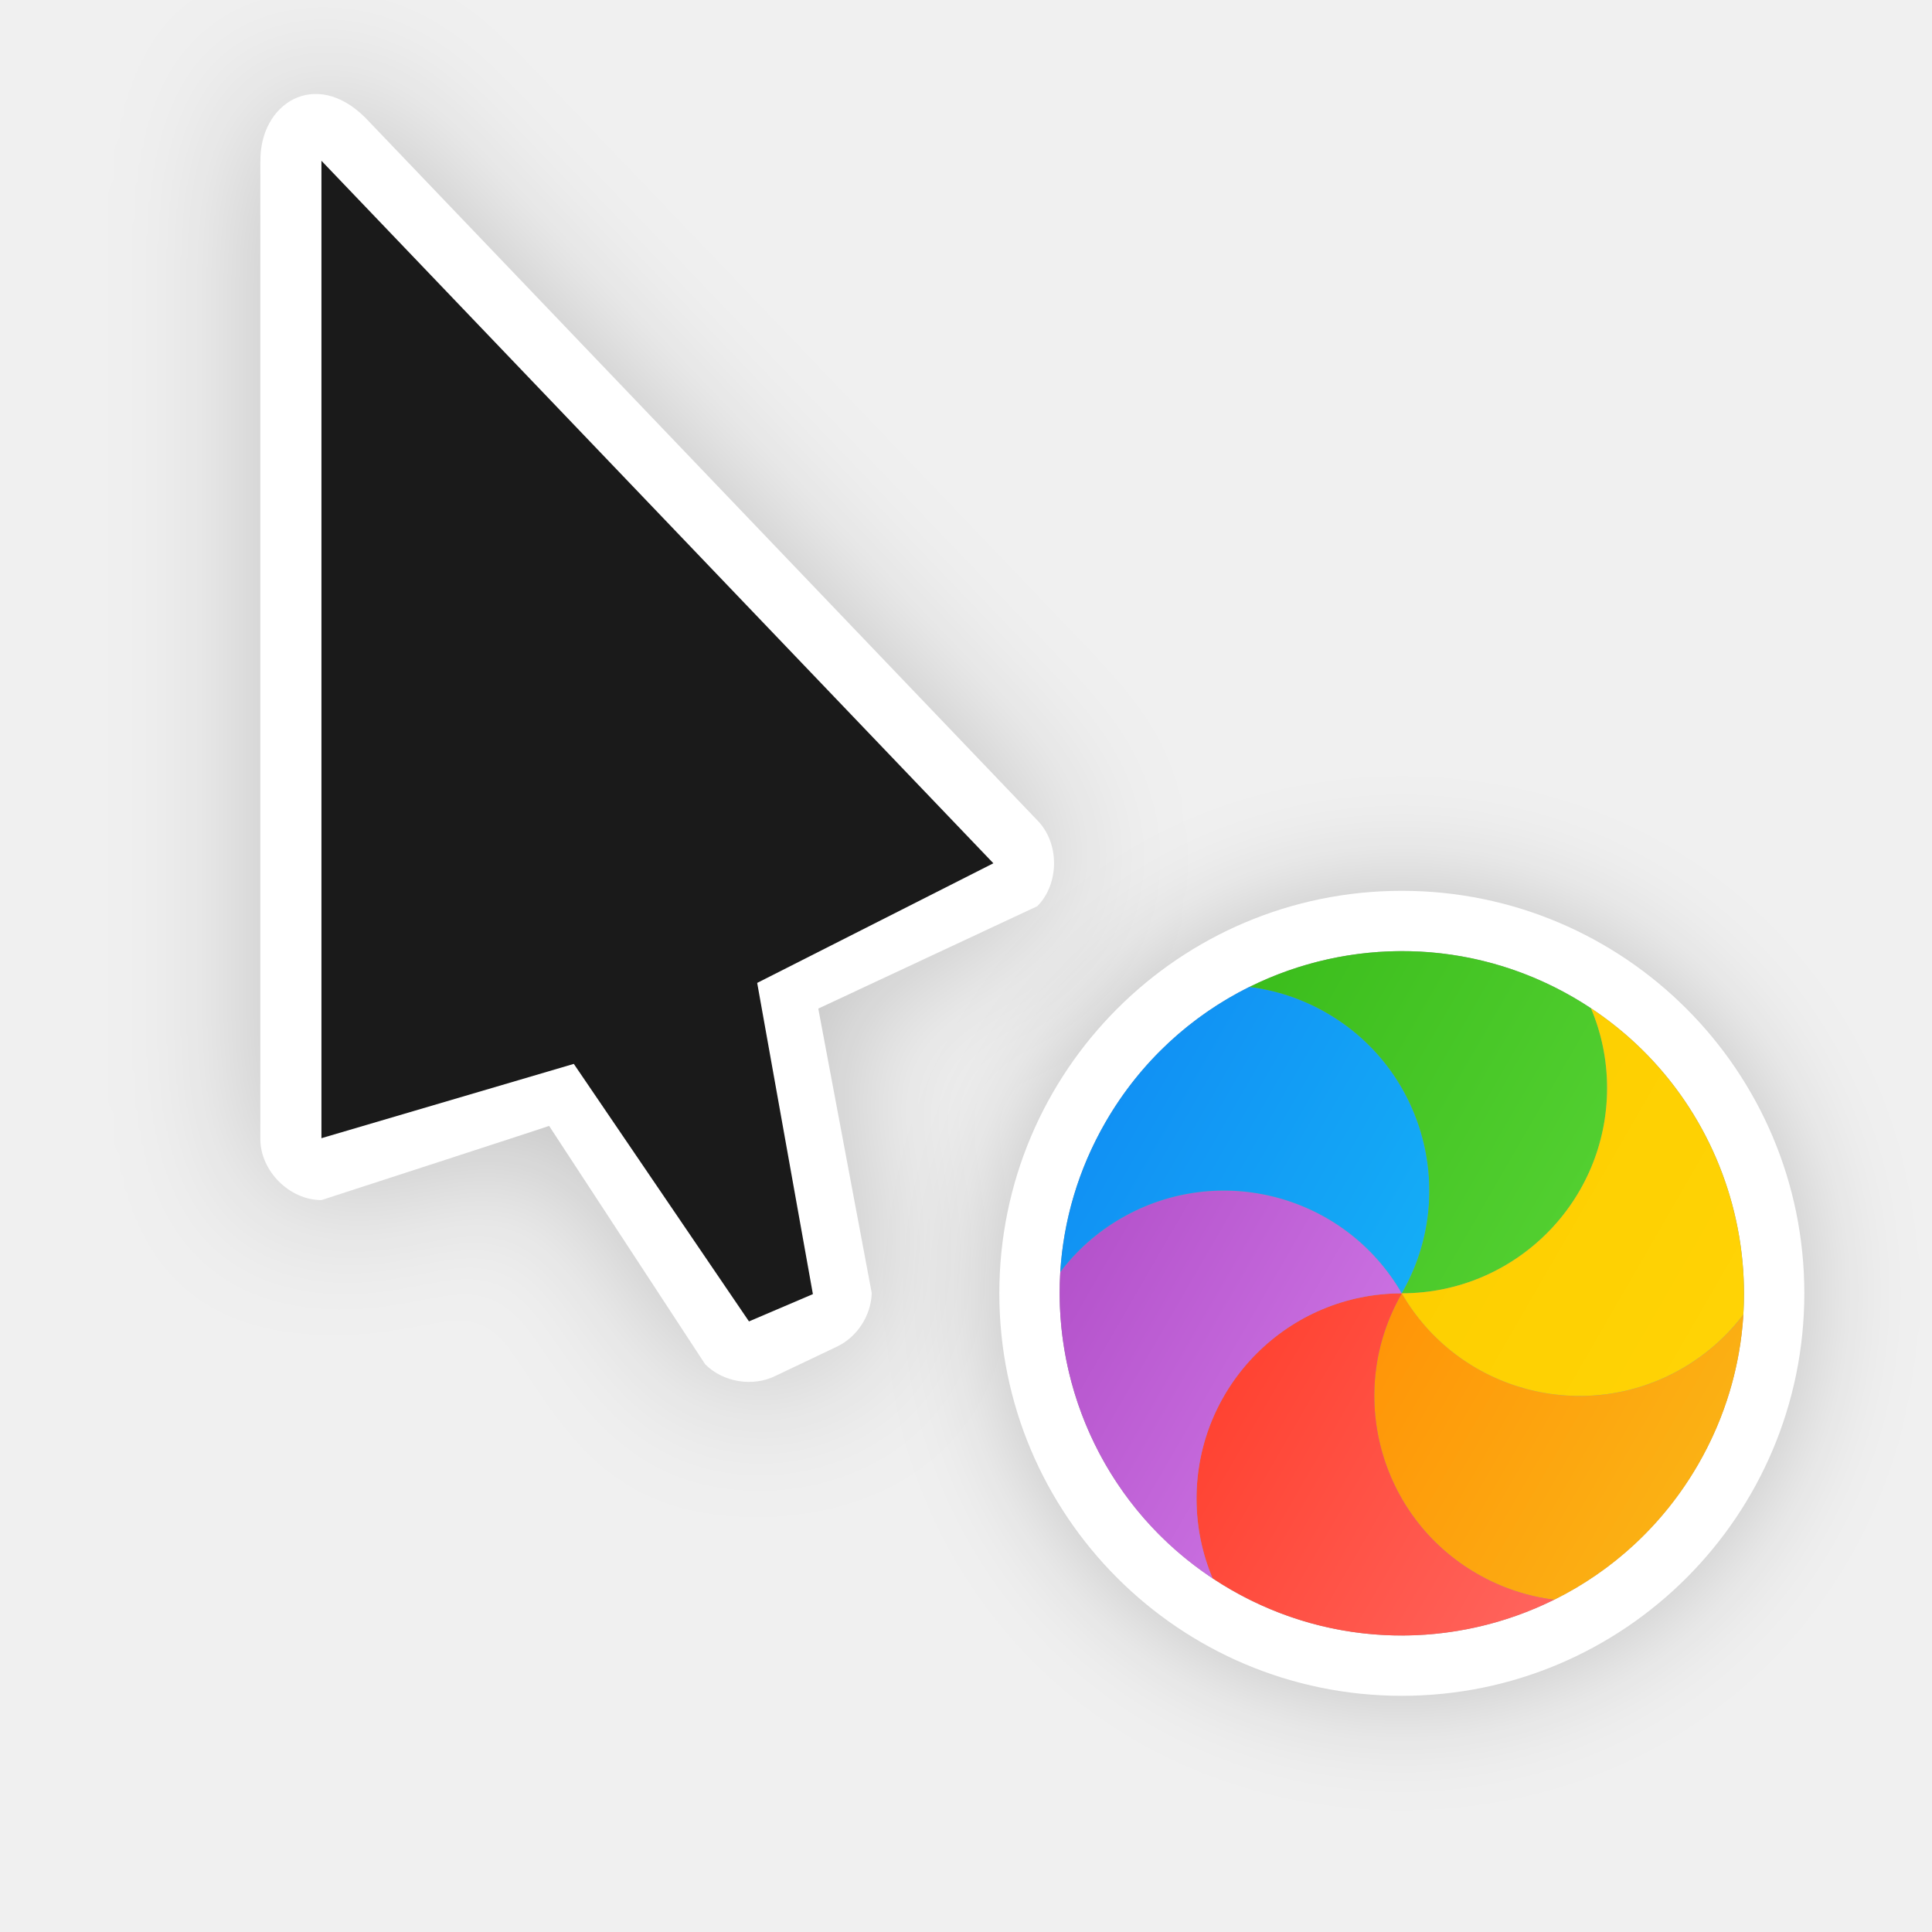
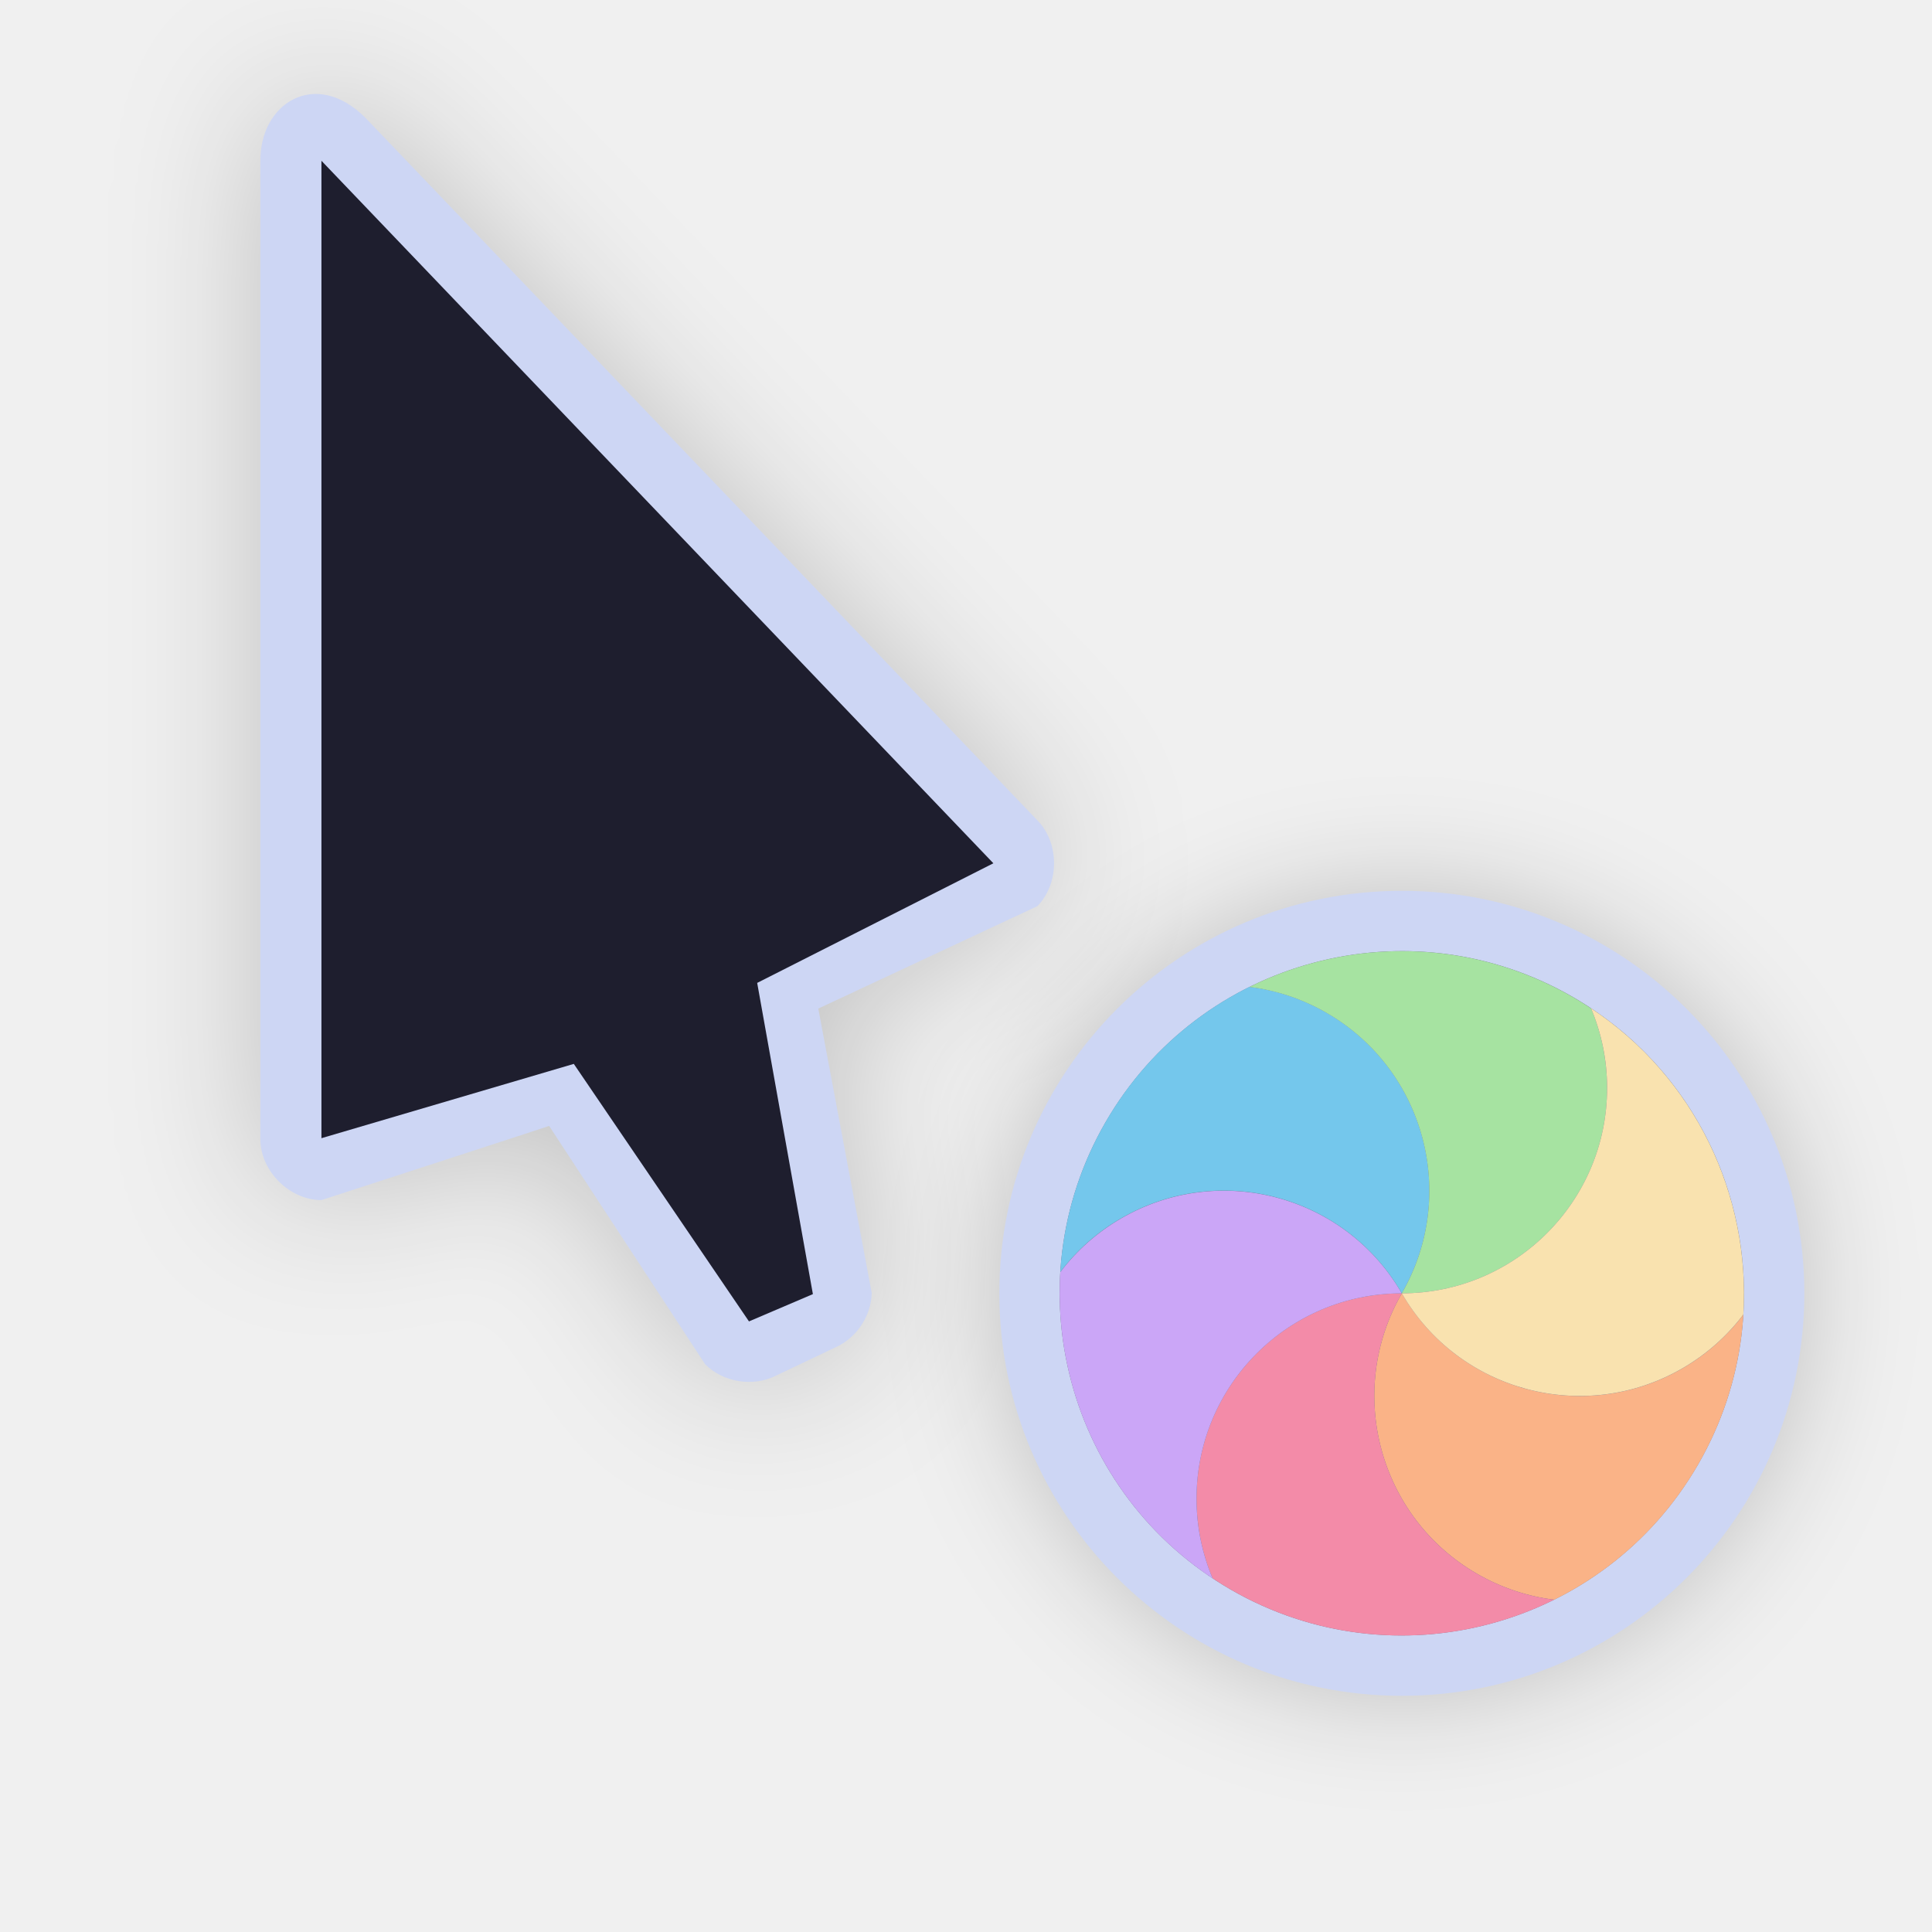
<svg xmlns="http://www.w3.org/2000/svg" height="24" viewBox="0 0 24 24" width="24">
  <linearGradient id="a" gradientTransform="matrix(.4579123 0 0 .4380064 8.607332 9.250079)" gradientUnits="userSpaceOnUse" x1="17.871" x2="17.871" y1="7.669" y2="17.893">
-     <stop offset="0" stop-color="#fbb114" />
-     <stop offset="1" stop-color="#ff9508" />
+     <stop offset="0" stop-color="#fab387" />
+     <stop offset="1" stop-color="#fab387" />
  </linearGradient>
  <linearGradient id="b" gradientTransform="matrix(.4206575 0 0 .4767976 8.607332 9.250079)" gradientUnits="userSpaceOnUse" x1="23.954" x2="23.954" y1="8.61" y2="19.256">
-     <stop offset="0" stop-color="#ff645d" />
-     <stop offset="1" stop-color="#ff4332" />
+     <stop offset="0" stop-color="#f38ba8" />
+     <stop offset="1" stop-color="#f38ba8" />
  </linearGradient>
  <linearGradient id="c" gradientTransform="matrix(.4914857 0 0 .4080861 8.607332 9.250079)" gradientUnits="userSpaceOnUse" x1="20.127" x2="20.127" y1="19.205" y2="29.033">
-     <stop offset="0" stop-color="#ca70e1" />
-     <stop offset="1" stop-color="#b452cb" />
+     <stop offset="0" stop-color="#cba6f7" />
+     <stop offset="1" stop-color="#cba6f7" />
  </linearGradient>
  <linearGradient id="d" gradientTransform="matrix(.4579123 0 0 .4380064 8.607332 9.250079)" gradientUnits="userSpaceOnUse" x1="16.36" x2="16.36" y1="17.893" y2="28.118">
-     <stop offset="0" stop-color="#14adf6" />
-     <stop offset="1" stop-color="#1191f4" />
+     <stop offset="0" stop-color="#74c7ec" />
+     <stop offset="1" stop-color="#74c7ec" />
  </linearGradient>
  <linearGradient id="e" gradientTransform="matrix(.4206575 0 0 .4767976 8.607332 9.250079)" gradientUnits="userSpaceOnUse" x1="13.308" x2="13.308" y1="13.619" y2="24.265">
-     <stop offset="0" stop-color="#52cf30" />
-     <stop offset="1" stop-color="#3bbd1c" />
+     <stop offset="0" stop-color="#a6e3a1" />
+     <stop offset="1" stop-color="#a6e3a1" />
  </linearGradient>
  <linearGradient id="f" gradientTransform="matrix(.4914857 0 0 .4080861 8.607332 9.250079)" gradientUnits="userSpaceOnUse" x1="11.766" x2="11.766" y1="9.377" y2="19.205">
-     <stop offset="0" stop-color="#ffd305" />
-     <stop offset="1" stop-color="#fdcf01" />
+     <stop offset="0" stop-color="#f9e2af" />
+     <stop offset="1" stop-color="#f9e2af" />
  </linearGradient>
  <filter id="g" color-interpolation-filters="sRGB" height="1.272" width="1.441" x="-.22" y="-.136">
    <feGaussianBlur stdDeviation=".905" />
  </filter>
  <filter id="h" color-interpolation-filters="sRGB" height="1.336" width="1.336" x="-.168" y="-.168">
    <feGaussianBlur stdDeviation=".7" />
  </filter>
  <circle cx="17.414" cy="16.066" fill-rule="evenodd" filter="url(#h)" opacity=".2" r="5" stroke-width=".455" />
  <g stroke-width=".759">
    <path d="m3.234 2.007v12.142c0.0.397.362.759.759.759 0 0 2.946-.956 2.828-.922l1.939 2.962c.224.224.594.284.877.142l.765-.364c.249-.121.42-.387.427-.664l-.664-3.533 2.721-1.272c.277-.281.277-.787 0-1.067l-8.347-8.727c-.622-.622-1.317-.178-1.304.545z" filter="url(#g)" opacity=".2" />
-     <path d="m3.234 2.007v12.142c0.0.397.362.759.759.759 0 0 2.946-.956 2.828-.922l1.939 2.962c.224.224.594.284.877.142l.765-.364c.249-.121.42-.387.427-.664l-.664-3.533 2.721-1.272c.277-.281.277-.787 0-1.067l-8.347-8.727c-.622-.622-1.317-.178-1.304.545z" fill="#fff" />
-     <path d="m3.993 14.139v-12.142l8.347 8.727-2.934 1.486.692 3.866-.794.339-2.176-3.199z" fill="#1a1a1a" />
+     <path d="m3.234 2.007v12.142c0.0.397.362.759.759.759 0 0 2.946-.956 2.828-.922l1.939 2.962c.224.224.594.284.877.142l.765-.364c.249-.121.42-.387.427-.664l-.664-3.533 2.721-1.272c.277-.281.277-.787 0-1.067l-8.347-8.727c-.622-.622-1.317-.178-1.304.545z" fill="#cdd6f4" />
+     <path d="m3.993 14.139v-12.142l8.347 8.727-2.934 1.486.692 3.866-.794.339-2.176-3.199z" fill="#1e1e2e" />
  </g>
-   <circle cx="17.414" cy="16.066" fill="#fff" fill-rule="evenodd" r="5" stroke-width=".455" />
+   <circle cx="17.414" cy="16.066" fill="#cdd6f4" fill-rule="evenodd" r="5" stroke-width=".455" />
  <g fill-rule="evenodd" transform="matrix(-.5 .8660254 -.8660254 -.5 40.51813 10.68032)">
-     <circle cx="16.216" cy="17.316" fill="#959595" r="4.25" stroke-width=".423" />
+     <circle cx="16.216" cy="17.316" fill="#6c7086" r="4.25" stroke-width=".423" />
    <g stroke-width=".445" transform="matrix(.9489808 0 0 .9489808 .610505 1.100282)">
      <path d="m18.921 13.355c.136.321.211.674.211 1.045 0 1.484-1.203 2.687-2.687 2.687.742-1.285.302-2.929-.984-3.671-.321-.185-.665-.297-1.011-.34.601-.299 1.278-.468 1.995-.468.916 0 1.767.275 2.476.746z" fill="url(#a)" />
      <path d="m20.915 17.366c-.21.278-.478.519-.799.705-1.285.742-2.929.302-3.671-.984 1.484 0 2.687-1.203 2.687-2.687 0-.371-.075-.724-.211-1.045 1.207.802 2.002 2.174 2.002 3.732 0 .094-.003.187-.009.279z" fill="url(#b)" />
      <path d="m18.44 21.098c-.346-.043-.69-.155-1.011-.34-1.285-.742-1.726-2.385-.984-3.671.742 1.285 2.385 1.726 3.671.984.321-.185.589-.427.799-.705-.101 1.638-1.081 3.037-2.475 3.732z" fill="url(#c)" />
      <path d="m13.968 20.82c-.136-.321-.211-.674-.211-1.045 0-1.484 1.203-2.687 2.687-2.687-.742 1.285-.302 2.929.984 3.671.321.186.665.297 1.011.34-.601.299-1.278.468-1.995.468-.916 0-1.767-.275-2.476-.746z" fill="url(#d)" />
      <path d="m11.975 16.809c.21-.278.478-.519.799-.705 1.285-.742 2.929-.302 3.671.984-1.484 0-2.687 1.203-2.687 2.687 0 .371.075.724.211 1.045-1.207-.802-2.002-2.174-2.002-3.732 0-.094.003-.187.009-.279z" fill="url(#e)" />
      <path d="m14.45 13.077c.346.043.69.155 1.011.34 1.285.742 1.726 2.385.984 3.671-.742-1.285-2.385-1.726-3.671-.984-.321.185-.589.427-.799.705.101-1.638 1.081-3.037 2.475-3.732z" fill="url(#f)" />
    </g>
  </g>
</svg>
